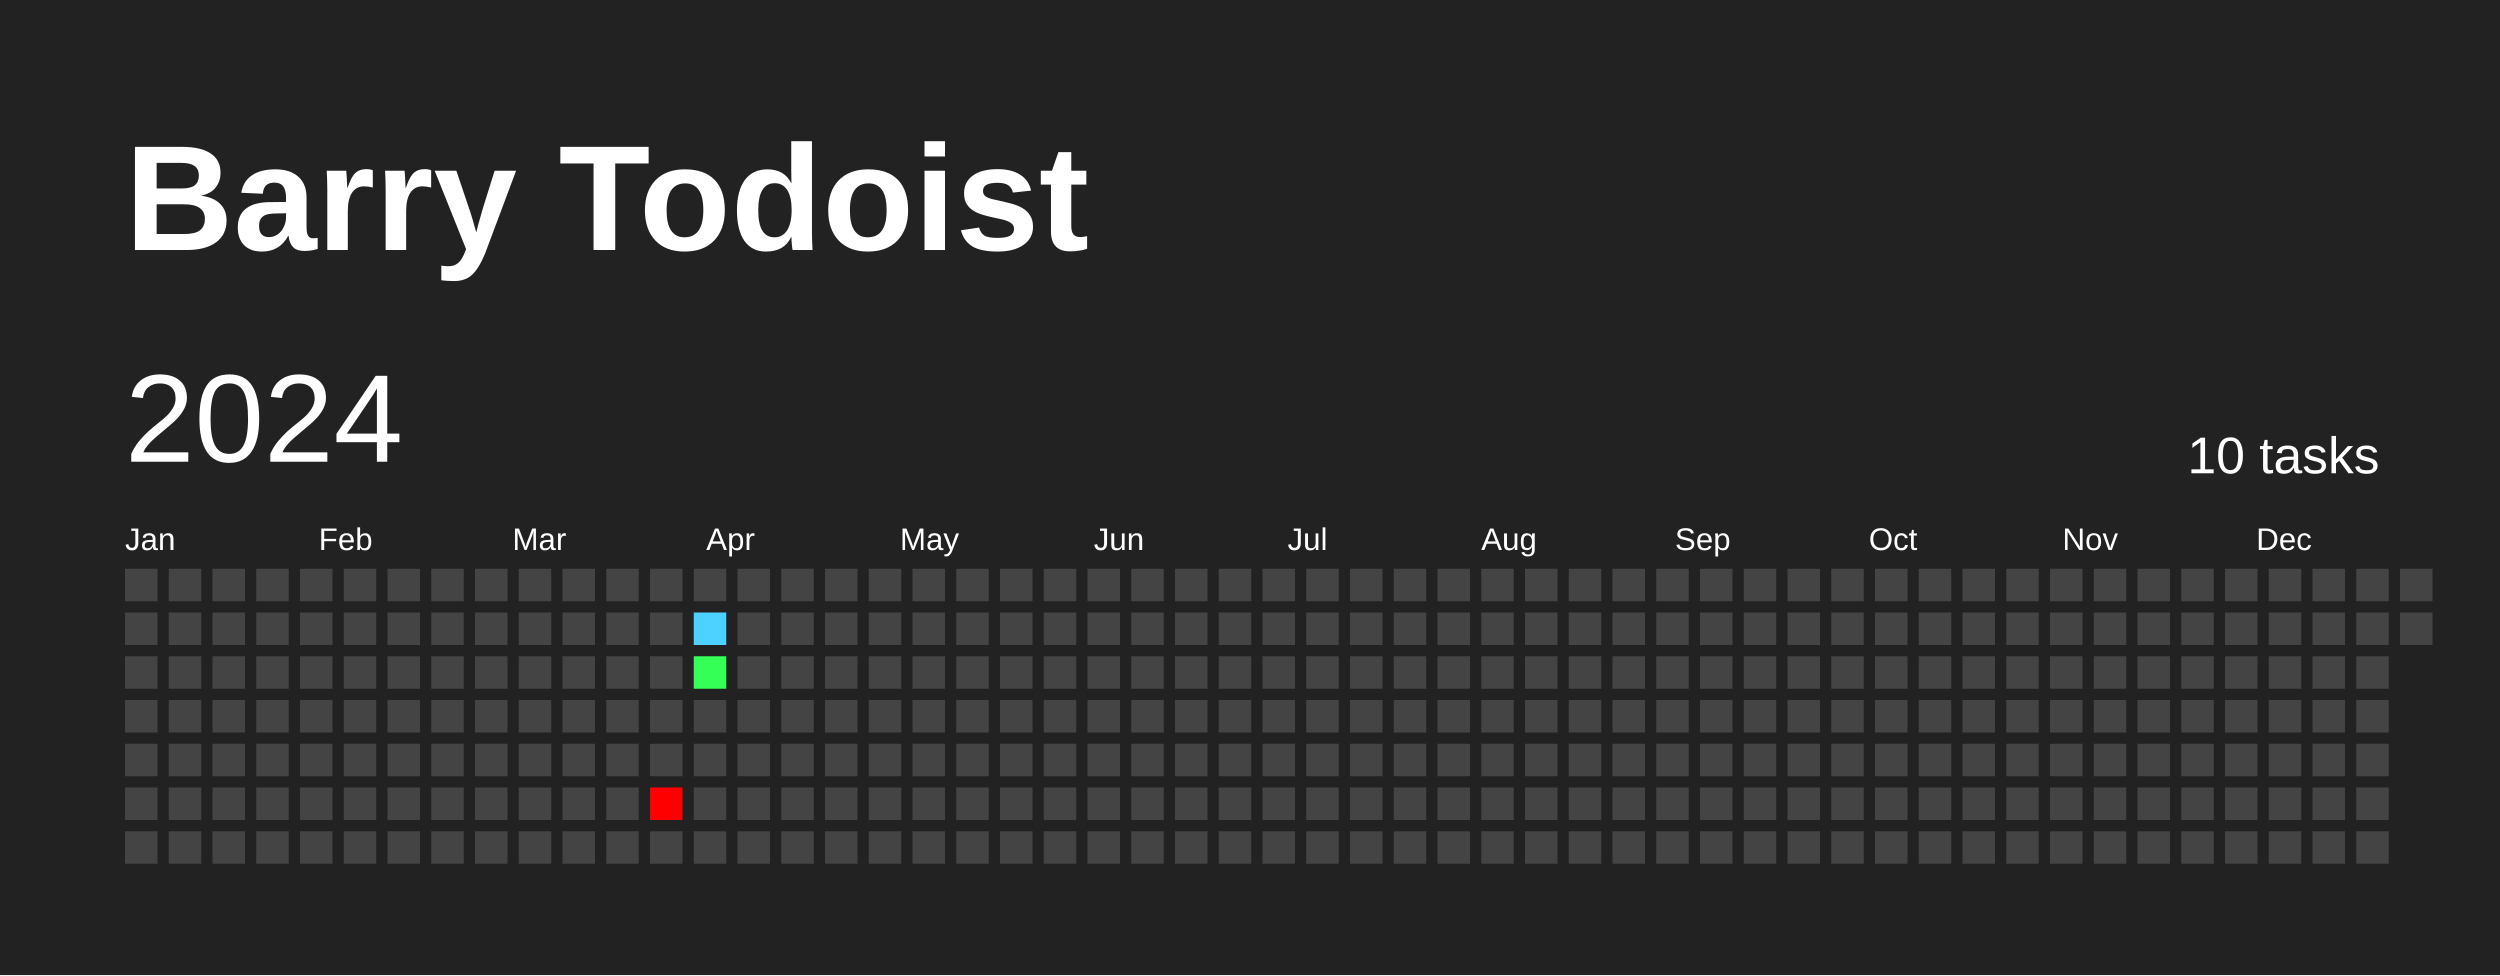
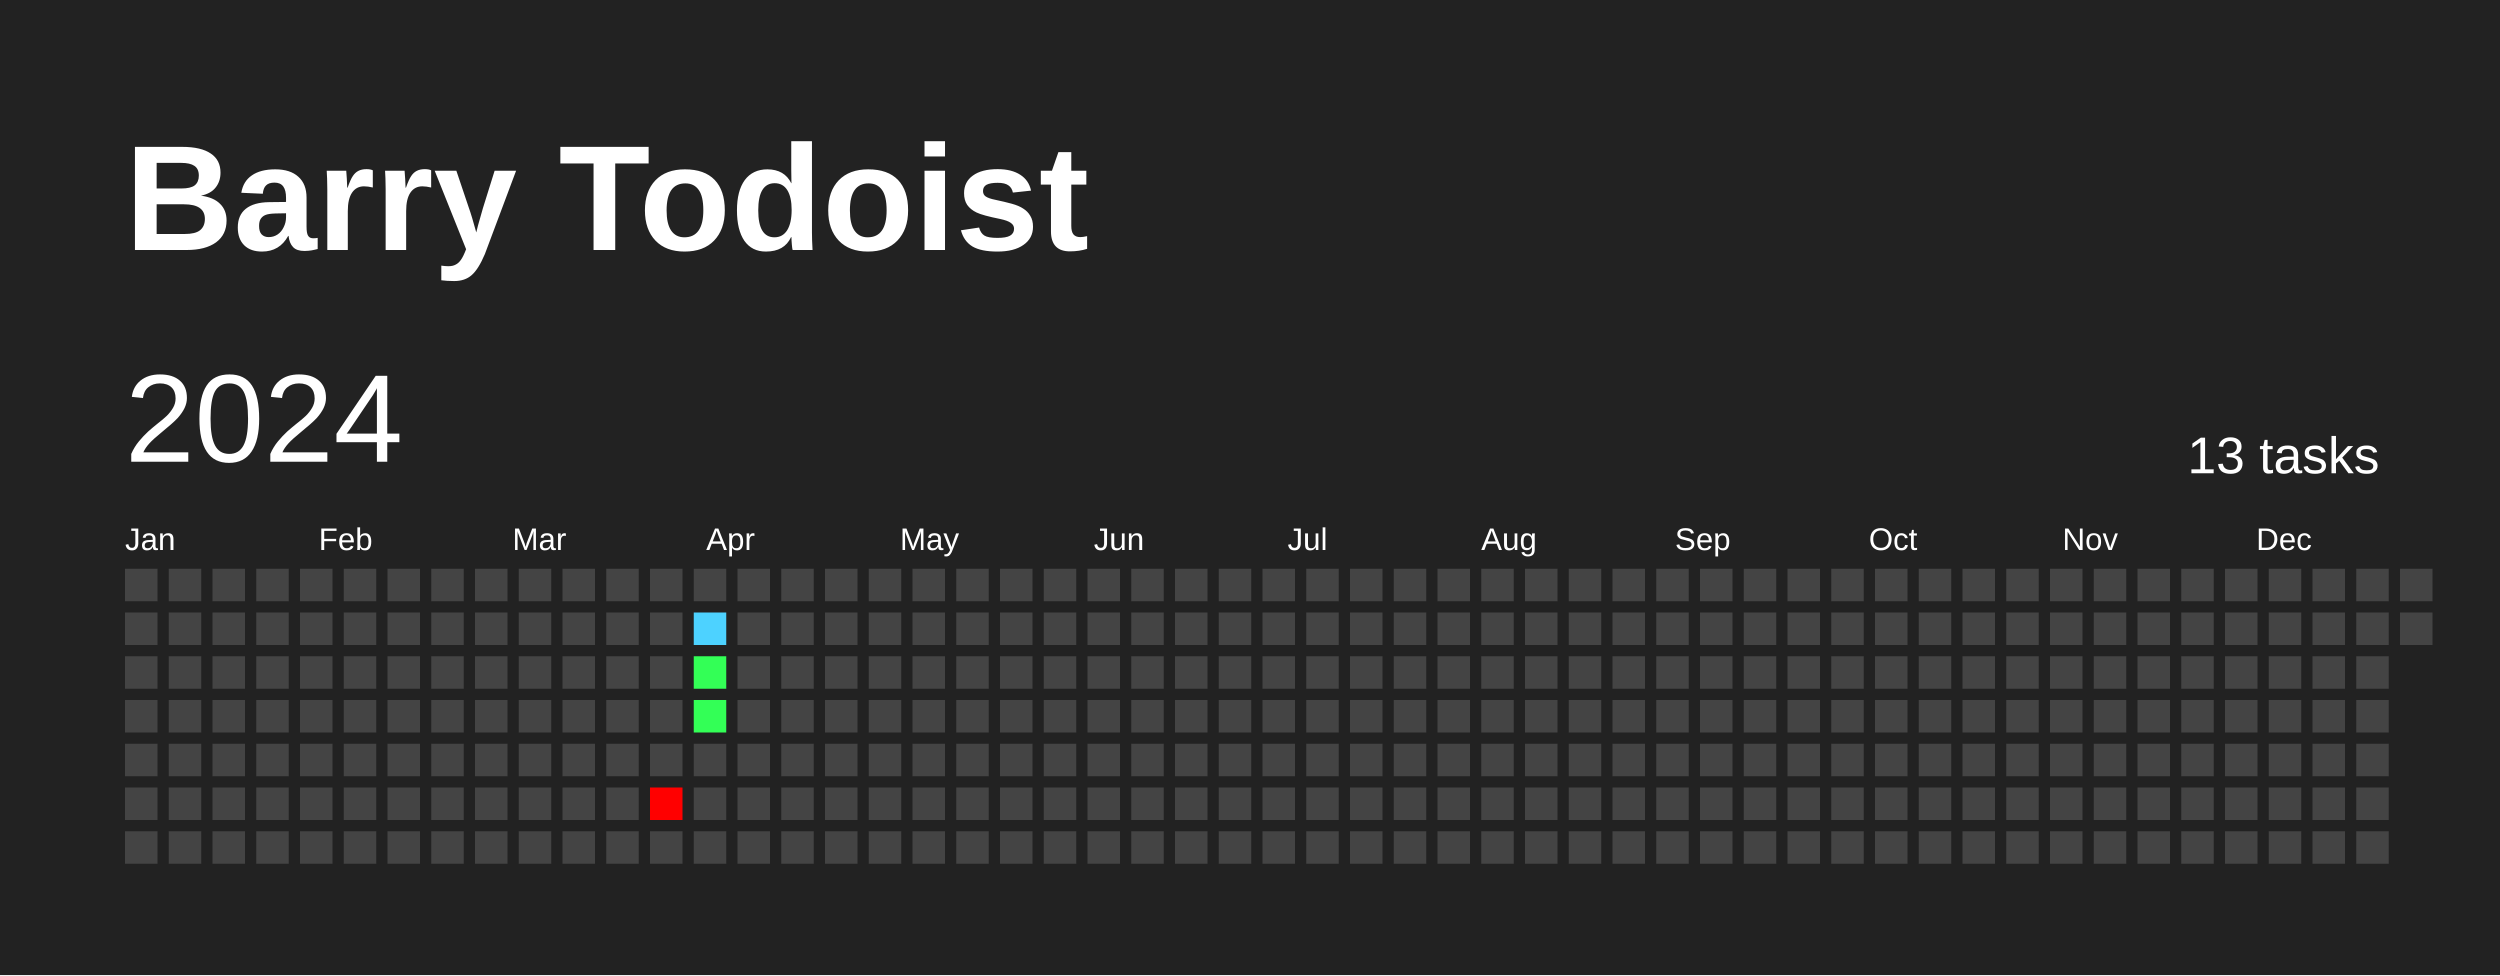
<svg xmlns="http://www.w3.org/2000/svg" baseProfile="full" height="78mm" version="1.1" viewBox="0,0,200,78" width="200mm">
  <defs />
  <rect fill="#222222" height="78" width="200" x="0" y="0" />
  <text fill="#FFFFFF" style="font-size:12px; font-family:Arial; font-weight:bold;" x="10" y="20">Barry Todoist</text>
  <text dominant-baseline="hanging" fill="#FFFFFF" style="font-size:10.0px; font-family:Arial;" x="10" y="30">2024</text>
-   <text dominant-baseline="hanging" fill="#FFFFFF" style="font-size:4.125px; font-family:Arial;" x="175" y="35">10 tasks</text>
+   <text dominant-baseline="hanging" fill="#FFFFFF" style="font-size:4.125px; font-family:Arial;" x="175" y="35">13 tasks</text>
  <text fill="#FFFFFF" style="font-size:2.5px; font-family:Arial" x="10.0" y="44">Jan</text>
  <text fill="#FFFFFF" style="font-size:2.5px; font-family:Arial" x="25.5" y="44">Feb</text>
  <text fill="#FFFFFF" style="font-size:2.5px; font-family:Arial" x="41.0" y="44">Mar</text>
  <text fill="#FFFFFF" style="font-size:2.5px; font-family:Arial" x="56.5" y="44">Apr</text>
  <text fill="#FFFFFF" style="font-size:2.5px; font-family:Arial" x="72.0" y="44">May</text>
  <text fill="#FFFFFF" style="font-size:2.5px; font-family:Arial" x="87.5" y="44">Jun</text>
  <text fill="#FFFFFF" style="font-size:2.5px; font-family:Arial" x="103.0" y="44">Jul</text>
  <text fill="#FFFFFF" style="font-size:2.5px; font-family:Arial" x="118.5" y="44">Aug</text>
  <text fill="#FFFFFF" style="font-size:2.5px; font-family:Arial" x="134.0" y="44">Sep</text>
  <text fill="#FFFFFF" style="font-size:2.5px; font-family:Arial" x="149.5" y="44">Oct</text>
  <text fill="#FFFFFF" style="font-size:2.5px; font-family:Arial" x="165.0" y="44">Nov</text>
  <text fill="#FFFFFF" style="font-size:2.5px; font-family:Arial" x="180.5" y="44">Dec</text>
  <rect fill="#444444" height="2.6" width="2.6" x="10.0" y="45.5" />
  <rect fill="#444444" height="2.6" width="2.6" x="10.0" y="49.0" />
  <rect fill="#444444" height="2.6" width="2.6" x="10.0" y="52.5" />
  <rect fill="#444444" height="2.6" width="2.6" x="10.0" y="56.0" />
  <rect fill="#444444" height="2.6" width="2.6" x="10.0" y="59.5" />
  <rect fill="#444444" height="2.6" width="2.6" x="10.0" y="63.0" />
  <rect fill="#444444" height="2.6" width="2.6" x="10.0" y="66.5" />
  <rect fill="#444444" height="2.6" width="2.6" x="13.5" y="45.5" />
  <rect fill="#444444" height="2.6" width="2.6" x="13.5" y="49.0" />
  <rect fill="#444444" height="2.6" width="2.6" x="13.5" y="52.5" />
  <rect fill="#444444" height="2.6" width="2.6" x="13.5" y="56.0" />
  <rect fill="#444444" height="2.6" width="2.6" x="13.5" y="59.5" />
  <rect fill="#444444" height="2.6" width="2.6" x="13.5" y="63.0" />
  <rect fill="#444444" height="2.6" width="2.6" x="13.5" y="66.5" />
  <rect fill="#444444" height="2.6" width="2.6" x="17.0" y="45.5" />
  <rect fill="#444444" height="2.6" width="2.6" x="17.0" y="49.0" />
  <rect fill="#444444" height="2.6" width="2.6" x="17.0" y="52.5" />
  <rect fill="#444444" height="2.6" width="2.6" x="17.0" y="56.0" />
  <rect fill="#444444" height="2.6" width="2.6" x="17.0" y="59.5" />
  <rect fill="#444444" height="2.6" width="2.6" x="17.0" y="63.0" />
  <rect fill="#444444" height="2.6" width="2.6" x="17.0" y="66.5" />
  <rect fill="#444444" height="2.6" width="2.6" x="20.5" y="45.5" />
  <rect fill="#444444" height="2.6" width="2.6" x="20.5" y="49.0" />
  <rect fill="#444444" height="2.6" width="2.6" x="20.5" y="52.5" />
  <rect fill="#444444" height="2.6" width="2.6" x="20.5" y="56.0" />
  <rect fill="#444444" height="2.6" width="2.6" x="20.5" y="59.5" />
  <rect fill="#444444" height="2.6" width="2.6" x="20.5" y="63.0" />
  <rect fill="#444444" height="2.6" width="2.6" x="20.5" y="66.5" />
  <rect fill="#444444" height="2.6" width="2.6" x="24.0" y="45.5" />
  <rect fill="#444444" height="2.6" width="2.6" x="24.0" y="49.0" />
  <rect fill="#444444" height="2.6" width="2.6" x="24.0" y="52.5" />
  <rect fill="#444444" height="2.6" width="2.6" x="24.0" y="56.0" />
  <rect fill="#444444" height="2.6" width="2.6" x="24.0" y="59.5" />
  <rect fill="#444444" height="2.6" width="2.6" x="24.0" y="63.0" />
  <rect fill="#444444" height="2.6" width="2.6" x="24.0" y="66.5" />
  <rect fill="#444444" height="2.6" width="2.6" x="27.5" y="45.5" />
  <rect fill="#444444" height="2.6" width="2.6" x="27.5" y="49.0" />
  <rect fill="#444444" height="2.6" width="2.6" x="27.5" y="52.5" />
  <rect fill="#444444" height="2.6" width="2.6" x="27.5" y="56.0" />
  <rect fill="#444444" height="2.6" width="2.6" x="27.5" y="59.5" />
  <rect fill="#444444" height="2.6" width="2.6" x="27.5" y="63.0" />
  <rect fill="#444444" height="2.6" width="2.6" x="27.5" y="66.5" />
  <rect fill="#444444" height="2.6" width="2.6" x="31.0" y="45.5" />
  <rect fill="#444444" height="2.6" width="2.6" x="31.0" y="49.0" />
  <rect fill="#444444" height="2.6" width="2.6" x="31.0" y="52.5" />
  <rect fill="#444444" height="2.6" width="2.6" x="31.0" y="56.0" />
  <rect fill="#444444" height="2.6" width="2.6" x="31.0" y="59.5" />
  <rect fill="#444444" height="2.6" width="2.6" x="31.0" y="63.0" />
  <rect fill="#444444" height="2.6" width="2.6" x="31.0" y="66.5" />
  <rect fill="#444444" height="2.6" width="2.6" x="34.5" y="45.5" />
  <rect fill="#444444" height="2.6" width="2.6" x="34.5" y="49.0" />
  <rect fill="#444444" height="2.6" width="2.6" x="34.5" y="52.5" />
  <rect fill="#444444" height="2.6" width="2.6" x="34.5" y="56.0" />
  <rect fill="#444444" height="2.6" width="2.6" x="34.5" y="59.5" />
  <rect fill="#444444" height="2.6" width="2.6" x="34.5" y="63.0" />
  <rect fill="#444444" height="2.6" width="2.6" x="34.5" y="66.5" />
  <rect fill="#444444" height="2.6" width="2.6" x="38.0" y="45.5" />
  <rect fill="#444444" height="2.6" width="2.6" x="38.0" y="49.0" />
  <rect fill="#444444" height="2.6" width="2.6" x="38.0" y="52.5" />
  <rect fill="#444444" height="2.6" width="2.6" x="38.0" y="56.0" />
  <rect fill="#444444" height="2.6" width="2.6" x="38.0" y="59.5" />
  <rect fill="#444444" height="2.6" width="2.6" x="38.0" y="63.0" />
  <rect fill="#444444" height="2.6" width="2.6" x="38.0" y="66.5" />
  <rect fill="#444444" height="2.6" width="2.6" x="41.5" y="45.5" />
  <rect fill="#444444" height="2.6" width="2.6" x="41.5" y="49.0" />
  <rect fill="#444444" height="2.6" width="2.6" x="41.5" y="52.5" />
  <rect fill="#444444" height="2.6" width="2.6" x="41.5" y="56.0" />
  <rect fill="#444444" height="2.6" width="2.6" x="41.5" y="59.5" />
  <rect fill="#444444" height="2.6" width="2.6" x="41.5" y="63.0" />
  <rect fill="#444444" height="2.6" width="2.6" x="41.5" y="66.5" />
  <rect fill="#444444" height="2.6" width="2.6" x="45.0" y="45.5" />
  <rect fill="#444444" height="2.6" width="2.6" x="45.0" y="49.0" />
  <rect fill="#444444" height="2.6" width="2.6" x="45.0" y="52.5" />
  <rect fill="#444444" height="2.6" width="2.6" x="45.0" y="56.0" />
  <rect fill="#444444" height="2.6" width="2.6" x="45.0" y="59.5" />
  <rect fill="#444444" height="2.6" width="2.6" x="45.0" y="63.0" />
  <rect fill="#444444" height="2.6" width="2.6" x="45.0" y="66.5" />
  <rect fill="#444444" height="2.6" width="2.6" x="48.5" y="45.5" />
  <rect fill="#444444" height="2.6" width="2.6" x="48.5" y="49.0" />
  <rect fill="#444444" height="2.6" width="2.6" x="48.5" y="52.5" />
  <rect fill="#444444" height="2.6" width="2.6" x="48.5" y="56.0" />
  <rect fill="#444444" height="2.6" width="2.6" x="48.5" y="59.5" />
  <rect fill="#444444" height="2.6" width="2.6" x="48.5" y="63.0" />
  <rect fill="#444444" height="2.6" width="2.6" x="48.5" y="66.5" />
  <rect fill="#444444" height="2.6" width="2.6" x="52.0" y="45.5" />
  <rect fill="#444444" height="2.6" width="2.6" x="52.0" y="49.0" />
  <rect fill="#444444" height="2.6" width="2.6" x="52.0" y="52.5" />
  <rect fill="#444444" height="2.6" width="2.6" x="52.0" y="56.0" />
  <rect fill="#444444" height="2.6" width="2.6" x="52.0" y="59.5" />
  <rect fill="red" height="2.6" width="2.6" x="52.0" y="63.0" />
  <rect fill="#444444" height="2.6" width="2.6" x="52.0" y="66.5" />
  <rect fill="#444444" height="2.6" width="2.6" x="55.5" y="45.5" />
  <rect fill="#4dd2ff" height="2.6" width="2.6" x="55.5" y="49.0" />
  <rect fill="#33ff56" height="2.6" width="2.6" x="55.5" y="52.5" />
-   <rect fill="#444444" height="2.6" width="2.6" x="55.5" y="56.0" />
+   <rect fill="#33ff56" height="2.6" width="2.6" x="55.5" y="56.0" />
  <rect fill="#444444" height="2.6" width="2.6" x="55.5" y="59.5" />
  <rect fill="#444444" height="2.6" width="2.6" x="55.5" y="63.0" />
  <rect fill="#444444" height="2.6" width="2.6" x="55.5" y="66.5" />
  <rect fill="#444444" height="2.6" width="2.6" x="59.0" y="45.5" />
  <rect fill="#444444" height="2.6" width="2.6" x="59.0" y="49.0" />
  <rect fill="#444444" height="2.6" width="2.6" x="59.0" y="52.5" />
  <rect fill="#444444" height="2.6" width="2.6" x="59.0" y="56.0" />
  <rect fill="#444444" height="2.6" width="2.6" x="59.0" y="59.5" />
  <rect fill="#444444" height="2.6" width="2.6" x="59.0" y="63.0" />
  <rect fill="#444444" height="2.6" width="2.6" x="59.0" y="66.5" />
  <rect fill="#444444" height="2.6" width="2.6" x="62.5" y="45.5" />
  <rect fill="#444444" height="2.6" width="2.6" x="62.5" y="49.0" />
  <rect fill="#444444" height="2.6" width="2.6" x="62.5" y="52.5" />
  <rect fill="#444444" height="2.6" width="2.6" x="62.5" y="56.0" />
  <rect fill="#444444" height="2.6" width="2.6" x="62.5" y="59.5" />
  <rect fill="#444444" height="2.6" width="2.6" x="62.5" y="63.0" />
  <rect fill="#444444" height="2.6" width="2.6" x="62.5" y="66.5" />
  <rect fill="#444444" height="2.6" width="2.6" x="66.0" y="45.5" />
  <rect fill="#444444" height="2.6" width="2.6" x="66.0" y="49.0" />
  <rect fill="#444444" height="2.6" width="2.6" x="66.0" y="52.5" />
  <rect fill="#444444" height="2.6" width="2.6" x="66.0" y="56.0" />
  <rect fill="#444444" height="2.6" width="2.6" x="66.0" y="59.5" />
  <rect fill="#444444" height="2.6" width="2.6" x="66.0" y="63.0" />
  <rect fill="#444444" height="2.6" width="2.6" x="66.0" y="66.5" />
  <rect fill="#444444" height="2.6" width="2.6" x="69.5" y="45.5" />
  <rect fill="#444444" height="2.6" width="2.6" x="69.5" y="49.0" />
  <rect fill="#444444" height="2.6" width="2.6" x="69.5" y="52.5" />
  <rect fill="#444444" height="2.6" width="2.6" x="69.5" y="56.0" />
  <rect fill="#444444" height="2.6" width="2.6" x="69.5" y="59.5" />
  <rect fill="#444444" height="2.6" width="2.6" x="69.5" y="63.0" />
  <rect fill="#444444" height="2.6" width="2.6" x="69.5" y="66.5" />
  <rect fill="#444444" height="2.6" width="2.6" x="73.0" y="45.5" />
  <rect fill="#444444" height="2.6" width="2.6" x="73.0" y="49.0" />
  <rect fill="#444444" height="2.6" width="2.6" x="73.0" y="52.5" />
  <rect fill="#444444" height="2.6" width="2.6" x="73.0" y="56.0" />
  <rect fill="#444444" height="2.6" width="2.6" x="73.0" y="59.5" />
  <rect fill="#444444" height="2.6" width="2.6" x="73.0" y="63.0" />
  <rect fill="#444444" height="2.6" width="2.6" x="73.0" y="66.5" />
  <rect fill="#444444" height="2.6" width="2.6" x="76.5" y="45.5" />
  <rect fill="#444444" height="2.6" width="2.6" x="76.5" y="49.0" />
  <rect fill="#444444" height="2.6" width="2.6" x="76.5" y="52.5" />
  <rect fill="#444444" height="2.6" width="2.6" x="76.5" y="56.0" />
  <rect fill="#444444" height="2.6" width="2.6" x="76.5" y="59.5" />
  <rect fill="#444444" height="2.6" width="2.6" x="76.5" y="63.0" />
  <rect fill="#444444" height="2.6" width="2.6" x="76.5" y="66.5" />
  <rect fill="#444444" height="2.6" width="2.6" x="80.0" y="45.5" />
  <rect fill="#444444" height="2.6" width="2.6" x="80.0" y="49.0" />
  <rect fill="#444444" height="2.6" width="2.6" x="80.0" y="52.5" />
  <rect fill="#444444" height="2.6" width="2.6" x="80.0" y="56.0" />
  <rect fill="#444444" height="2.6" width="2.6" x="80.0" y="59.5" />
  <rect fill="#444444" height="2.6" width="2.6" x="80.0" y="63.0" />
  <rect fill="#444444" height="2.6" width="2.6" x="80.0" y="66.5" />
  <rect fill="#444444" height="2.6" width="2.6" x="83.5" y="45.5" />
  <rect fill="#444444" height="2.6" width="2.6" x="83.5" y="49.0" />
  <rect fill="#444444" height="2.6" width="2.6" x="83.5" y="52.5" />
  <rect fill="#444444" height="2.6" width="2.6" x="83.5" y="56.0" />
  <rect fill="#444444" height="2.6" width="2.6" x="83.5" y="59.5" />
  <rect fill="#444444" height="2.6" width="2.6" x="83.5" y="63.0" />
  <rect fill="#444444" height="2.6" width="2.6" x="83.5" y="66.5" />
  <rect fill="#444444" height="2.6" width="2.6" x="87.0" y="45.5" />
  <rect fill="#444444" height="2.6" width="2.6" x="87.0" y="49.0" />
  <rect fill="#444444" height="2.6" width="2.6" x="87.0" y="52.5" />
  <rect fill="#444444" height="2.6" width="2.6" x="87.0" y="56.0" />
  <rect fill="#444444" height="2.6" width="2.6" x="87.0" y="59.5" />
  <rect fill="#444444" height="2.6" width="2.6" x="87.0" y="63.0" />
  <rect fill="#444444" height="2.6" width="2.6" x="87.0" y="66.5" />
  <rect fill="#444444" height="2.6" width="2.6" x="90.5" y="45.5" />
  <rect fill="#444444" height="2.6" width="2.6" x="90.5" y="49.0" />
  <rect fill="#444444" height="2.6" width="2.6" x="90.5" y="52.5" />
  <rect fill="#444444" height="2.6" width="2.6" x="90.5" y="56.0" />
  <rect fill="#444444" height="2.6" width="2.6" x="90.5" y="59.5" />
  <rect fill="#444444" height="2.6" width="2.6" x="90.5" y="63.0" />
  <rect fill="#444444" height="2.6" width="2.6" x="90.5" y="66.5" />
  <rect fill="#444444" height="2.6" width="2.6" x="94.0" y="45.5" />
  <rect fill="#444444" height="2.6" width="2.6" x="94.0" y="49.0" />
  <rect fill="#444444" height="2.6" width="2.6" x="94.0" y="52.5" />
  <rect fill="#444444" height="2.6" width="2.6" x="94.0" y="56.0" />
  <rect fill="#444444" height="2.6" width="2.6" x="94.0" y="59.5" />
  <rect fill="#444444" height="2.6" width="2.6" x="94.0" y="63.0" />
  <rect fill="#444444" height="2.6" width="2.6" x="94.0" y="66.5" />
  <rect fill="#444444" height="2.6" width="2.6" x="97.5" y="45.5" />
  <rect fill="#444444" height="2.6" width="2.6" x="97.5" y="49.0" />
  <rect fill="#444444" height="2.6" width="2.6" x="97.5" y="52.5" />
  <rect fill="#444444" height="2.6" width="2.6" x="97.5" y="56.0" />
  <rect fill="#444444" height="2.6" width="2.6" x="97.5" y="59.5" />
  <rect fill="#444444" height="2.6" width="2.6" x="97.5" y="63.0" />
  <rect fill="#444444" height="2.6" width="2.6" x="97.5" y="66.5" />
  <rect fill="#444444" height="2.6" width="2.6" x="101.0" y="45.5" />
  <rect fill="#444444" height="2.6" width="2.6" x="101.0" y="49.0" />
  <rect fill="#444444" height="2.6" width="2.6" x="101.0" y="52.5" />
  <rect fill="#444444" height="2.6" width="2.6" x="101.0" y="56.0" />
  <rect fill="#444444" height="2.6" width="2.6" x="101.0" y="59.5" />
  <rect fill="#444444" height="2.6" width="2.6" x="101.0" y="63.0" />
  <rect fill="#444444" height="2.6" width="2.6" x="101.0" y="66.5" />
  <rect fill="#444444" height="2.6" width="2.6" x="104.5" y="45.5" />
  <rect fill="#444444" height="2.6" width="2.6" x="104.5" y="49.0" />
  <rect fill="#444444" height="2.6" width="2.6" x="104.5" y="52.5" />
  <rect fill="#444444" height="2.6" width="2.6" x="104.5" y="56.0" />
  <rect fill="#444444" height="2.6" width="2.6" x="104.5" y="59.5" />
  <rect fill="#444444" height="2.6" width="2.6" x="104.5" y="63.0" />
  <rect fill="#444444" height="2.6" width="2.6" x="104.5" y="66.5" />
  <rect fill="#444444" height="2.6" width="2.6" x="108.0" y="45.5" />
  <rect fill="#444444" height="2.6" width="2.6" x="108.0" y="49.0" />
  <rect fill="#444444" height="2.6" width="2.6" x="108.0" y="52.5" />
  <rect fill="#444444" height="2.6" width="2.6" x="108.0" y="56.0" />
  <rect fill="#444444" height="2.6" width="2.6" x="108.0" y="59.5" />
  <rect fill="#444444" height="2.6" width="2.6" x="108.0" y="63.0" />
  <rect fill="#444444" height="2.6" width="2.6" x="108.0" y="66.5" />
  <rect fill="#444444" height="2.6" width="2.6" x="111.5" y="45.5" />
  <rect fill="#444444" height="2.6" width="2.6" x="111.5" y="49.0" />
  <rect fill="#444444" height="2.6" width="2.6" x="111.5" y="52.5" />
  <rect fill="#444444" height="2.6" width="2.6" x="111.5" y="56.0" />
  <rect fill="#444444" height="2.6" width="2.6" x="111.5" y="59.5" />
  <rect fill="#444444" height="2.6" width="2.6" x="111.5" y="63.0" />
  <rect fill="#444444" height="2.6" width="2.6" x="111.5" y="66.5" />
  <rect fill="#444444" height="2.6" width="2.6" x="115.0" y="45.5" />
  <rect fill="#444444" height="2.6" width="2.6" x="115.0" y="49.0" />
  <rect fill="#444444" height="2.6" width="2.6" x="115.0" y="52.5" />
  <rect fill="#444444" height="2.6" width="2.6" x="115.0" y="56.0" />
  <rect fill="#444444" height="2.6" width="2.6" x="115.0" y="59.5" />
  <rect fill="#444444" height="2.6" width="2.6" x="115.0" y="63.0" />
  <rect fill="#444444" height="2.6" width="2.6" x="115.0" y="66.5" />
  <rect fill="#444444" height="2.6" width="2.6" x="118.5" y="45.5" />
  <rect fill="#444444" height="2.6" width="2.6" x="118.5" y="49.0" />
  <rect fill="#444444" height="2.6" width="2.6" x="118.5" y="52.5" />
  <rect fill="#444444" height="2.6" width="2.6" x="118.5" y="56.0" />
  <rect fill="#444444" height="2.6" width="2.6" x="118.5" y="59.5" />
  <rect fill="#444444" height="2.6" width="2.6" x="118.5" y="63.0" />
  <rect fill="#444444" height="2.6" width="2.6" x="118.5" y="66.5" />
  <rect fill="#444444" height="2.6" width="2.6" x="122.0" y="45.5" />
  <rect fill="#444444" height="2.6" width="2.6" x="122.0" y="49.0" />
  <rect fill="#444444" height="2.6" width="2.6" x="122.0" y="52.5" />
  <rect fill="#444444" height="2.6" width="2.6" x="122.0" y="56.0" />
  <rect fill="#444444" height="2.6" width="2.6" x="122.0" y="59.5" />
  <rect fill="#444444" height="2.6" width="2.6" x="122.0" y="63.0" />
  <rect fill="#444444" height="2.6" width="2.6" x="122.0" y="66.5" />
  <rect fill="#444444" height="2.6" width="2.6" x="125.5" y="45.5" />
  <rect fill="#444444" height="2.6" width="2.6" x="125.5" y="49.0" />
  <rect fill="#444444" height="2.6" width="2.6" x="125.5" y="52.5" />
  <rect fill="#444444" height="2.6" width="2.6" x="125.5" y="56.0" />
  <rect fill="#444444" height="2.6" width="2.6" x="125.5" y="59.5" />
  <rect fill="#444444" height="2.6" width="2.6" x="125.5" y="63.0" />
  <rect fill="#444444" height="2.6" width="2.6" x="125.5" y="66.5" />
  <rect fill="#444444" height="2.6" width="2.6" x="129.0" y="45.5" />
  <rect fill="#444444" height="2.6" width="2.6" x="129.0" y="49.0" />
  <rect fill="#444444" height="2.6" width="2.6" x="129.0" y="52.5" />
  <rect fill="#444444" height="2.6" width="2.6" x="129.0" y="56.0" />
  <rect fill="#444444" height="2.6" width="2.6" x="129.0" y="59.5" />
  <rect fill="#444444" height="2.6" width="2.6" x="129.0" y="63.0" />
  <rect fill="#444444" height="2.6" width="2.6" x="129.0" y="66.5" />
  <rect fill="#444444" height="2.6" width="2.6" x="132.5" y="45.5" />
  <rect fill="#444444" height="2.6" width="2.6" x="132.5" y="49.0" />
  <rect fill="#444444" height="2.6" width="2.6" x="132.5" y="52.5" />
  <rect fill="#444444" height="2.6" width="2.6" x="132.5" y="56.0" />
  <rect fill="#444444" height="2.6" width="2.6" x="132.5" y="59.5" />
  <rect fill="#444444" height="2.6" width="2.6" x="132.5" y="63.0" />
  <rect fill="#444444" height="2.6" width="2.6" x="132.5" y="66.5" />
  <rect fill="#444444" height="2.6" width="2.6" x="136.0" y="45.5" />
  <rect fill="#444444" height="2.6" width="2.6" x="136.0" y="49.0" />
  <rect fill="#444444" height="2.6" width="2.6" x="136.0" y="52.5" />
  <rect fill="#444444" height="2.6" width="2.6" x="136.0" y="56.0" />
  <rect fill="#444444" height="2.6" width="2.6" x="136.0" y="59.5" />
  <rect fill="#444444" height="2.6" width="2.6" x="136.0" y="63.0" />
  <rect fill="#444444" height="2.6" width="2.6" x="136.0" y="66.5" />
  <rect fill="#444444" height="2.6" width="2.6" x="139.5" y="45.5" />
  <rect fill="#444444" height="2.6" width="2.6" x="139.5" y="49.0" />
  <rect fill="#444444" height="2.6" width="2.6" x="139.5" y="52.5" />
  <rect fill="#444444" height="2.6" width="2.6" x="139.5" y="56.0" />
  <rect fill="#444444" height="2.6" width="2.6" x="139.5" y="59.5" />
  <rect fill="#444444" height="2.6" width="2.6" x="139.5" y="63.0" />
  <rect fill="#444444" height="2.6" width="2.6" x="139.5" y="66.5" />
  <rect fill="#444444" height="2.6" width="2.6" x="143.0" y="45.5" />
  <rect fill="#444444" height="2.6" width="2.6" x="143.0" y="49.0" />
  <rect fill="#444444" height="2.6" width="2.6" x="143.0" y="52.5" />
  <rect fill="#444444" height="2.6" width="2.6" x="143.0" y="56.0" />
  <rect fill="#444444" height="2.6" width="2.6" x="143.0" y="59.5" />
  <rect fill="#444444" height="2.6" width="2.6" x="143.0" y="63.0" />
  <rect fill="#444444" height="2.6" width="2.6" x="143.0" y="66.5" />
  <rect fill="#444444" height="2.6" width="2.6" x="146.5" y="45.5" />
  <rect fill="#444444" height="2.6" width="2.6" x="146.5" y="49.0" />
  <rect fill="#444444" height="2.6" width="2.6" x="146.5" y="52.5" />
  <rect fill="#444444" height="2.6" width="2.6" x="146.5" y="56.0" />
  <rect fill="#444444" height="2.6" width="2.6" x="146.5" y="59.5" />
  <rect fill="#444444" height="2.6" width="2.6" x="146.5" y="63.0" />
  <rect fill="#444444" height="2.6" width="2.6" x="146.5" y="66.5" />
  <rect fill="#444444" height="2.6" width="2.6" x="150.0" y="45.5" />
  <rect fill="#444444" height="2.6" width="2.6" x="150.0" y="49.0" />
  <rect fill="#444444" height="2.6" width="2.6" x="150.0" y="52.5" />
  <rect fill="#444444" height="2.6" width="2.6" x="150.0" y="56.0" />
  <rect fill="#444444" height="2.6" width="2.6" x="150.0" y="59.5" />
  <rect fill="#444444" height="2.6" width="2.6" x="150.0" y="63.0" />
  <rect fill="#444444" height="2.6" width="2.6" x="150.0" y="66.5" />
  <rect fill="#444444" height="2.6" width="2.6" x="153.5" y="45.5" />
  <rect fill="#444444" height="2.6" width="2.6" x="153.5" y="49.0" />
  <rect fill="#444444" height="2.6" width="2.6" x="153.5" y="52.5" />
  <rect fill="#444444" height="2.6" width="2.6" x="153.5" y="56.0" />
  <rect fill="#444444" height="2.6" width="2.6" x="153.5" y="59.5" />
  <rect fill="#444444" height="2.6" width="2.6" x="153.5" y="63.0" />
  <rect fill="#444444" height="2.6" width="2.6" x="153.5" y="66.5" />
  <rect fill="#444444" height="2.6" width="2.6" x="157.0" y="45.5" />
  <rect fill="#444444" height="2.6" width="2.6" x="157.0" y="49.0" />
  <rect fill="#444444" height="2.6" width="2.6" x="157.0" y="52.5" />
  <rect fill="#444444" height="2.6" width="2.6" x="157.0" y="56.0" />
  <rect fill="#444444" height="2.6" width="2.6" x="157.0" y="59.5" />
  <rect fill="#444444" height="2.6" width="2.6" x="157.0" y="63.0" />
  <rect fill="#444444" height="2.6" width="2.6" x="157.0" y="66.5" />
  <rect fill="#444444" height="2.6" width="2.6" x="160.5" y="45.5" />
  <rect fill="#444444" height="2.6" width="2.6" x="160.5" y="49.0" />
  <rect fill="#444444" height="2.6" width="2.6" x="160.5" y="52.5" />
  <rect fill="#444444" height="2.6" width="2.6" x="160.5" y="56.0" />
  <rect fill="#444444" height="2.6" width="2.6" x="160.5" y="59.5" />
  <rect fill="#444444" height="2.6" width="2.6" x="160.5" y="63.0" />
  <rect fill="#444444" height="2.6" width="2.6" x="160.5" y="66.5" />
  <rect fill="#444444" height="2.6" width="2.6" x="164.0" y="45.5" />
  <rect fill="#444444" height="2.6" width="2.6" x="164.0" y="49.0" />
  <rect fill="#444444" height="2.6" width="2.6" x="164.0" y="52.5" />
  <rect fill="#444444" height="2.6" width="2.6" x="164.0" y="56.0" />
  <rect fill="#444444" height="2.6" width="2.6" x="164.0" y="59.5" />
  <rect fill="#444444" height="2.6" width="2.6" x="164.0" y="63.0" />
  <rect fill="#444444" height="2.6" width="2.6" x="164.0" y="66.5" />
  <rect fill="#444444" height="2.6" width="2.6" x="167.5" y="45.5" />
  <rect fill="#444444" height="2.6" width="2.6" x="167.5" y="49.0" />
  <rect fill="#444444" height="2.6" width="2.6" x="167.5" y="52.5" />
  <rect fill="#444444" height="2.6" width="2.6" x="167.5" y="56.0" />
  <rect fill="#444444" height="2.6" width="2.6" x="167.5" y="59.5" />
  <rect fill="#444444" height="2.6" width="2.6" x="167.5" y="63.0" />
  <rect fill="#444444" height="2.6" width="2.6" x="167.5" y="66.5" />
  <rect fill="#444444" height="2.6" width="2.6" x="171.0" y="45.5" />
  <rect fill="#444444" height="2.6" width="2.6" x="171.0" y="49.0" />
  <rect fill="#444444" height="2.6" width="2.6" x="171.0" y="52.5" />
  <rect fill="#444444" height="2.6" width="2.6" x="171.0" y="56.0" />
  <rect fill="#444444" height="2.6" width="2.6" x="171.0" y="59.5" />
  <rect fill="#444444" height="2.6" width="2.6" x="171.0" y="63.0" />
  <rect fill="#444444" height="2.6" width="2.6" x="171.0" y="66.5" />
  <rect fill="#444444" height="2.6" width="2.6" x="174.5" y="45.5" />
  <rect fill="#444444" height="2.6" width="2.6" x="174.5" y="49.0" />
  <rect fill="#444444" height="2.6" width="2.6" x="174.5" y="52.5" />
  <rect fill="#444444" height="2.6" width="2.6" x="174.5" y="56.0" />
  <rect fill="#444444" height="2.6" width="2.6" x="174.5" y="59.5" />
  <rect fill="#444444" height="2.6" width="2.6" x="174.5" y="63.0" />
  <rect fill="#444444" height="2.6" width="2.6" x="174.5" y="66.5" />
  <rect fill="#444444" height="2.6" width="2.6" x="178.0" y="45.5" />
  <rect fill="#444444" height="2.6" width="2.6" x="178.0" y="49.0" />
  <rect fill="#444444" height="2.6" width="2.6" x="178.0" y="52.5" />
  <rect fill="#444444" height="2.6" width="2.6" x="178.0" y="56.0" />
  <rect fill="#444444" height="2.6" width="2.6" x="178.0" y="59.5" />
  <rect fill="#444444" height="2.6" width="2.6" x="178.0" y="63.0" />
  <rect fill="#444444" height="2.6" width="2.6" x="178.0" y="66.5" />
  <rect fill="#444444" height="2.6" width="2.6" x="181.5" y="45.5" />
  <rect fill="#444444" height="2.6" width="2.6" x="181.5" y="49.0" />
  <rect fill="#444444" height="2.6" width="2.6" x="181.5" y="52.5" />
  <rect fill="#444444" height="2.6" width="2.6" x="181.5" y="56.0" />
  <rect fill="#444444" height="2.6" width="2.6" x="181.5" y="59.5" />
  <rect fill="#444444" height="2.6" width="2.6" x="181.5" y="63.0" />
  <rect fill="#444444" height="2.6" width="2.6" x="181.5" y="66.5" />
  <rect fill="#444444" height="2.6" width="2.6" x="185.0" y="45.5" />
  <rect fill="#444444" height="2.6" width="2.6" x="185.0" y="49.0" />
  <rect fill="#444444" height="2.6" width="2.6" x="185.0" y="52.5" />
  <rect fill="#444444" height="2.6" width="2.6" x="185.0" y="56.0" />
  <rect fill="#444444" height="2.6" width="2.6" x="185.0" y="59.5" />
  <rect fill="#444444" height="2.6" width="2.6" x="185.0" y="63.0" />
  <rect fill="#444444" height="2.6" width="2.6" x="185.0" y="66.5" />
  <rect fill="#444444" height="2.6" width="2.6" x="188.5" y="45.5" />
  <rect fill="#444444" height="2.6" width="2.6" x="188.5" y="49.0" />
  <rect fill="#444444" height="2.6" width="2.6" x="188.5" y="52.5" />
  <rect fill="#444444" height="2.6" width="2.6" x="188.5" y="56.0" />
  <rect fill="#444444" height="2.6" width="2.6" x="188.5" y="59.5" />
  <rect fill="#444444" height="2.6" width="2.6" x="188.5" y="63.0" />
  <rect fill="#444444" height="2.6" width="2.6" x="188.5" y="66.5" />
  <rect fill="#444444" height="2.6" width="2.6" x="192.0" y="45.5" />
  <rect fill="#444444" height="2.6" width="2.6" x="192.0" y="49.0" />
</svg>
